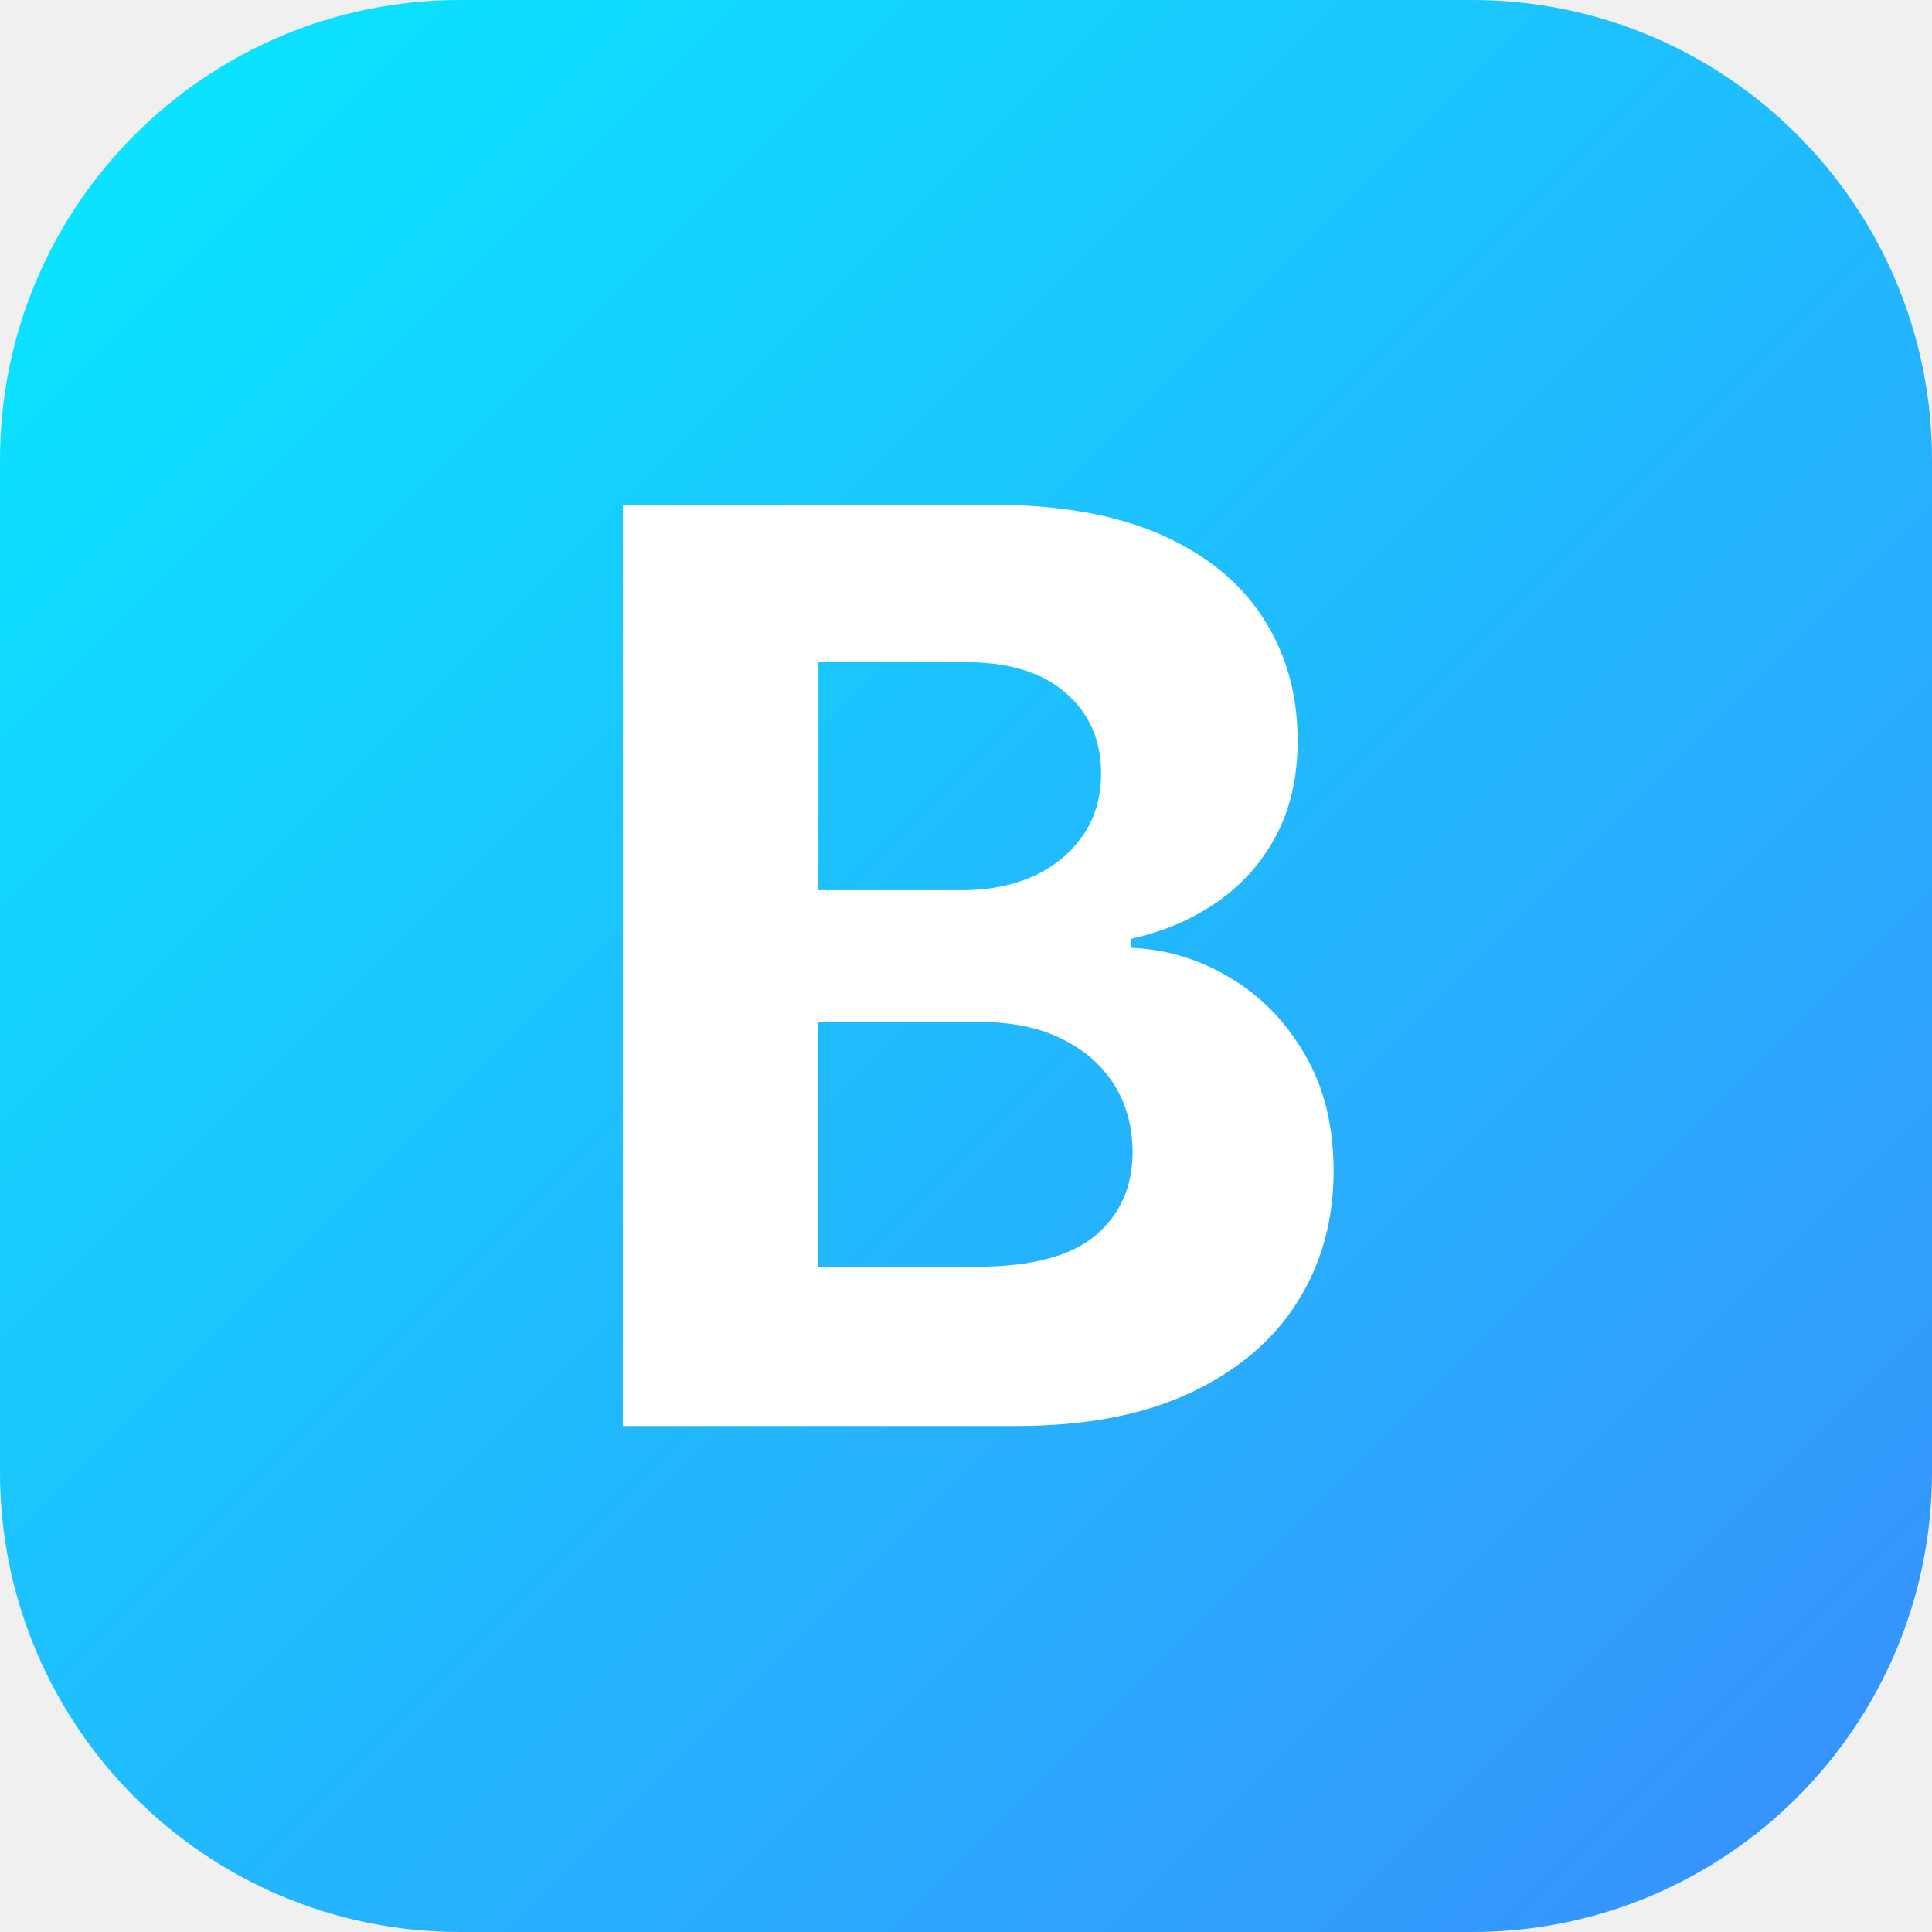
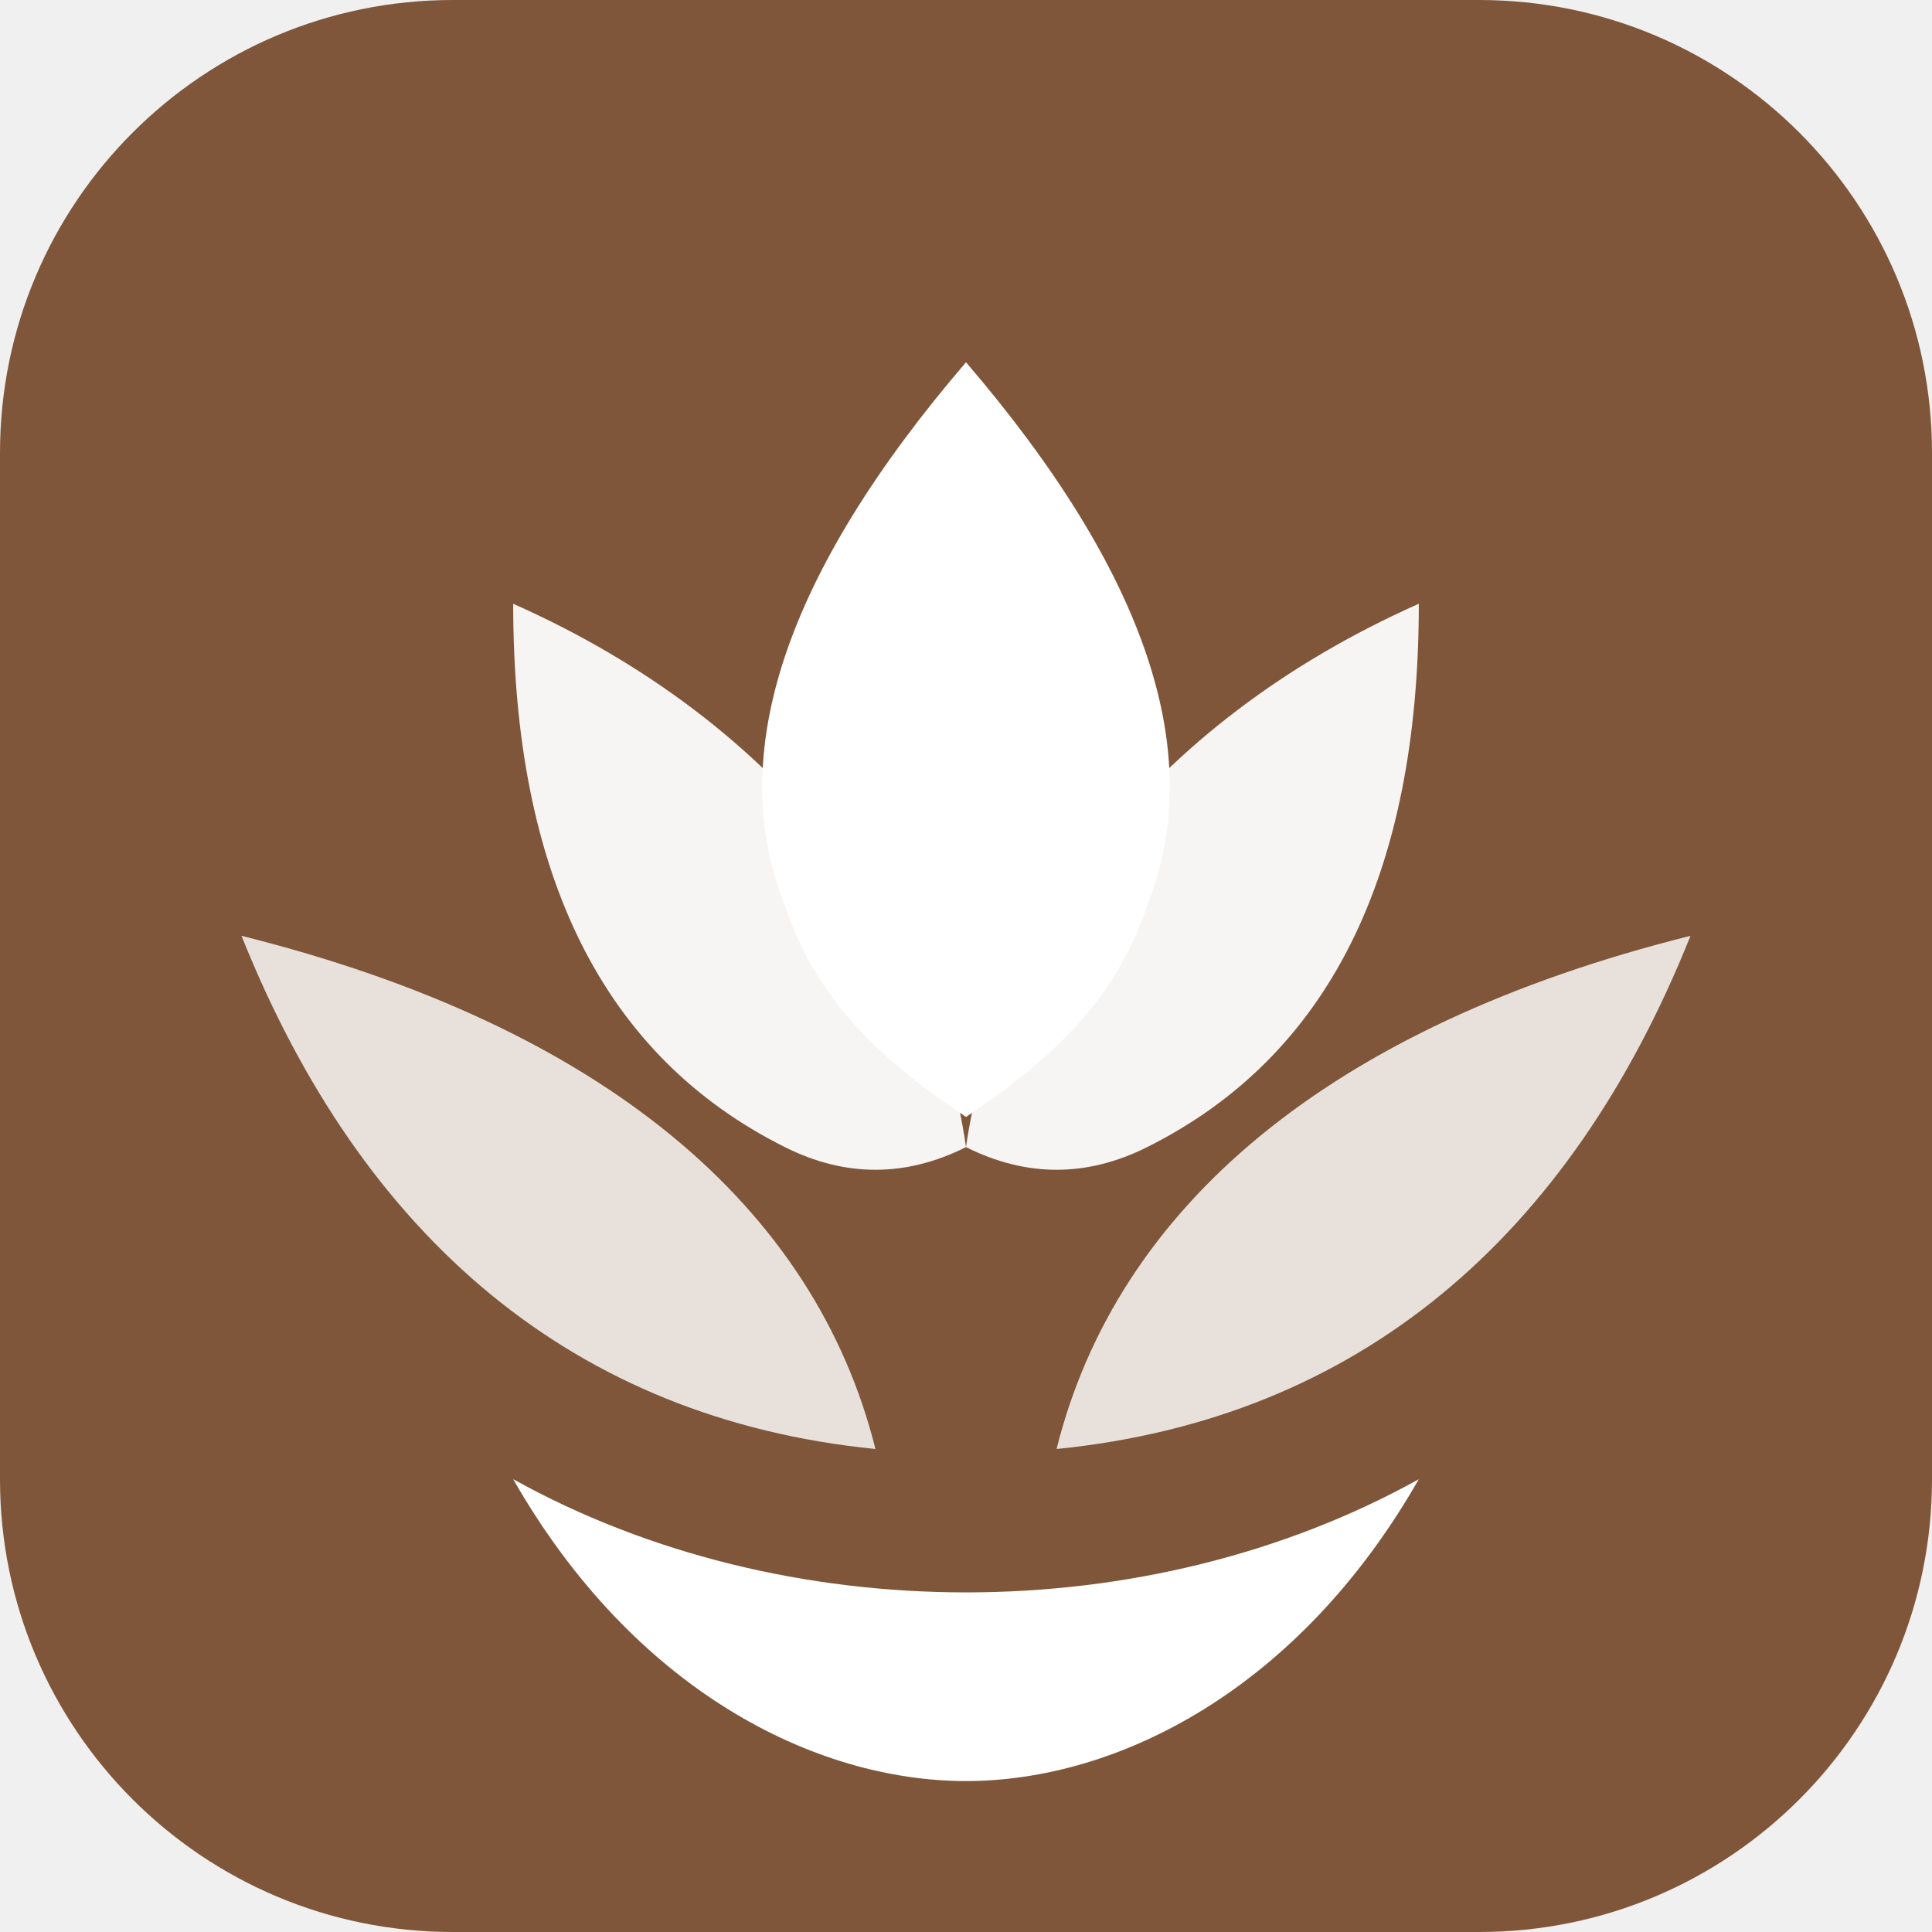
- <svg xmlns="http://www.w3.org/2000/svg" width="420" height="420" viewBox="0 0 420 420" fill="none">
-   <rect width="420" height="420" rx="100" fill="url(#paint0_linear_12_6)" />
-   <path d="M135.407 310V109.72H215.597C230.331 109.72 242.621 111.904 252.465 116.272C262.31 120.64 269.709 126.704 274.664 134.462C279.619 142.155 282.096 151.021 282.096 161.062C282.096 168.885 280.532 175.763 277.402 181.696C274.273 187.563 269.97 192.388 264.494 196.169C259.082 199.885 252.889 202.526 245.913 204.09V206.046C253.541 206.372 260.68 208.524 267.33 212.501C274.045 216.477 279.489 222.052 283.661 229.223C287.834 236.329 289.92 244.805 289.92 254.649C289.92 265.276 287.279 274.762 281.999 283.107C276.783 291.387 269.057 297.939 258.822 302.763C248.586 307.588 235.971 310 220.976 310H135.407ZM177.751 275.381H212.272C224.073 275.381 232.678 273.132 238.09 268.634C243.501 264.07 246.206 258.007 246.206 250.444C246.206 244.903 244.87 240.013 242.197 235.775C239.524 231.538 235.71 228.213 230.755 225.8C225.865 223.388 220.031 222.182 213.25 222.182H177.751V275.381ZM177.751 193.529H209.143C214.945 193.529 220.096 192.518 224.594 190.497C229.158 188.411 232.744 185.477 235.351 181.696C238.024 177.914 239.361 173.383 239.361 168.103C239.361 160.866 236.786 155.031 231.635 150.598C226.55 146.164 219.313 143.948 209.925 143.948H177.751V193.529Z" fill="white" />
-   <defs>
-     <linearGradient id="paint0_linear_12_6" x1="0" y1="0" x2="420" y2="420" gradientUnits="userSpaceOnUse">
-       <stop stop-color="#07E9FF" />
-       <stop offset="1" stop-color="#398EFC" />
-     </linearGradient>
-   </defs>
+ <svg xmlns="http://www.w3.org/2000/svg" viewBox="0 0 64 64" role="img" aria-label="Bien Être Alésia">
+   <rect width="64" height="64" rx="15" fill="#7f5639" />
+   <g fill="#fff">
+     <path d="M32 12c-6 7-8 13-6 18 1 3 3 5 6 7 3-2 5-4 6-7 2-5 0-11-6-18Z" />
+     <path d="M17 20c0 9 3 15 9 18 2 1 4 1 6 0-1-7-6-14-15-18Z" opacity=".94" />
+     <path d="M47 20c-9 4-14 11-15 18 2 1 4 1 6 0 6-3 9-9 9-18Z" opacity=".94" />
+     <path d="M8 31c4 10 11 16 21 17-2-8-9-14-21-17Z" opacity=".82" />
+     <path d="M56 31c-12 3-19 9-21 17 10-1 17-7 21-17Z" opacity=".82" />
+     <path d="M17 49c9 5 21 5 30 0-4 7-10 10-15 10s-11-3-15-10Z" />
+   </g>
</svg>
